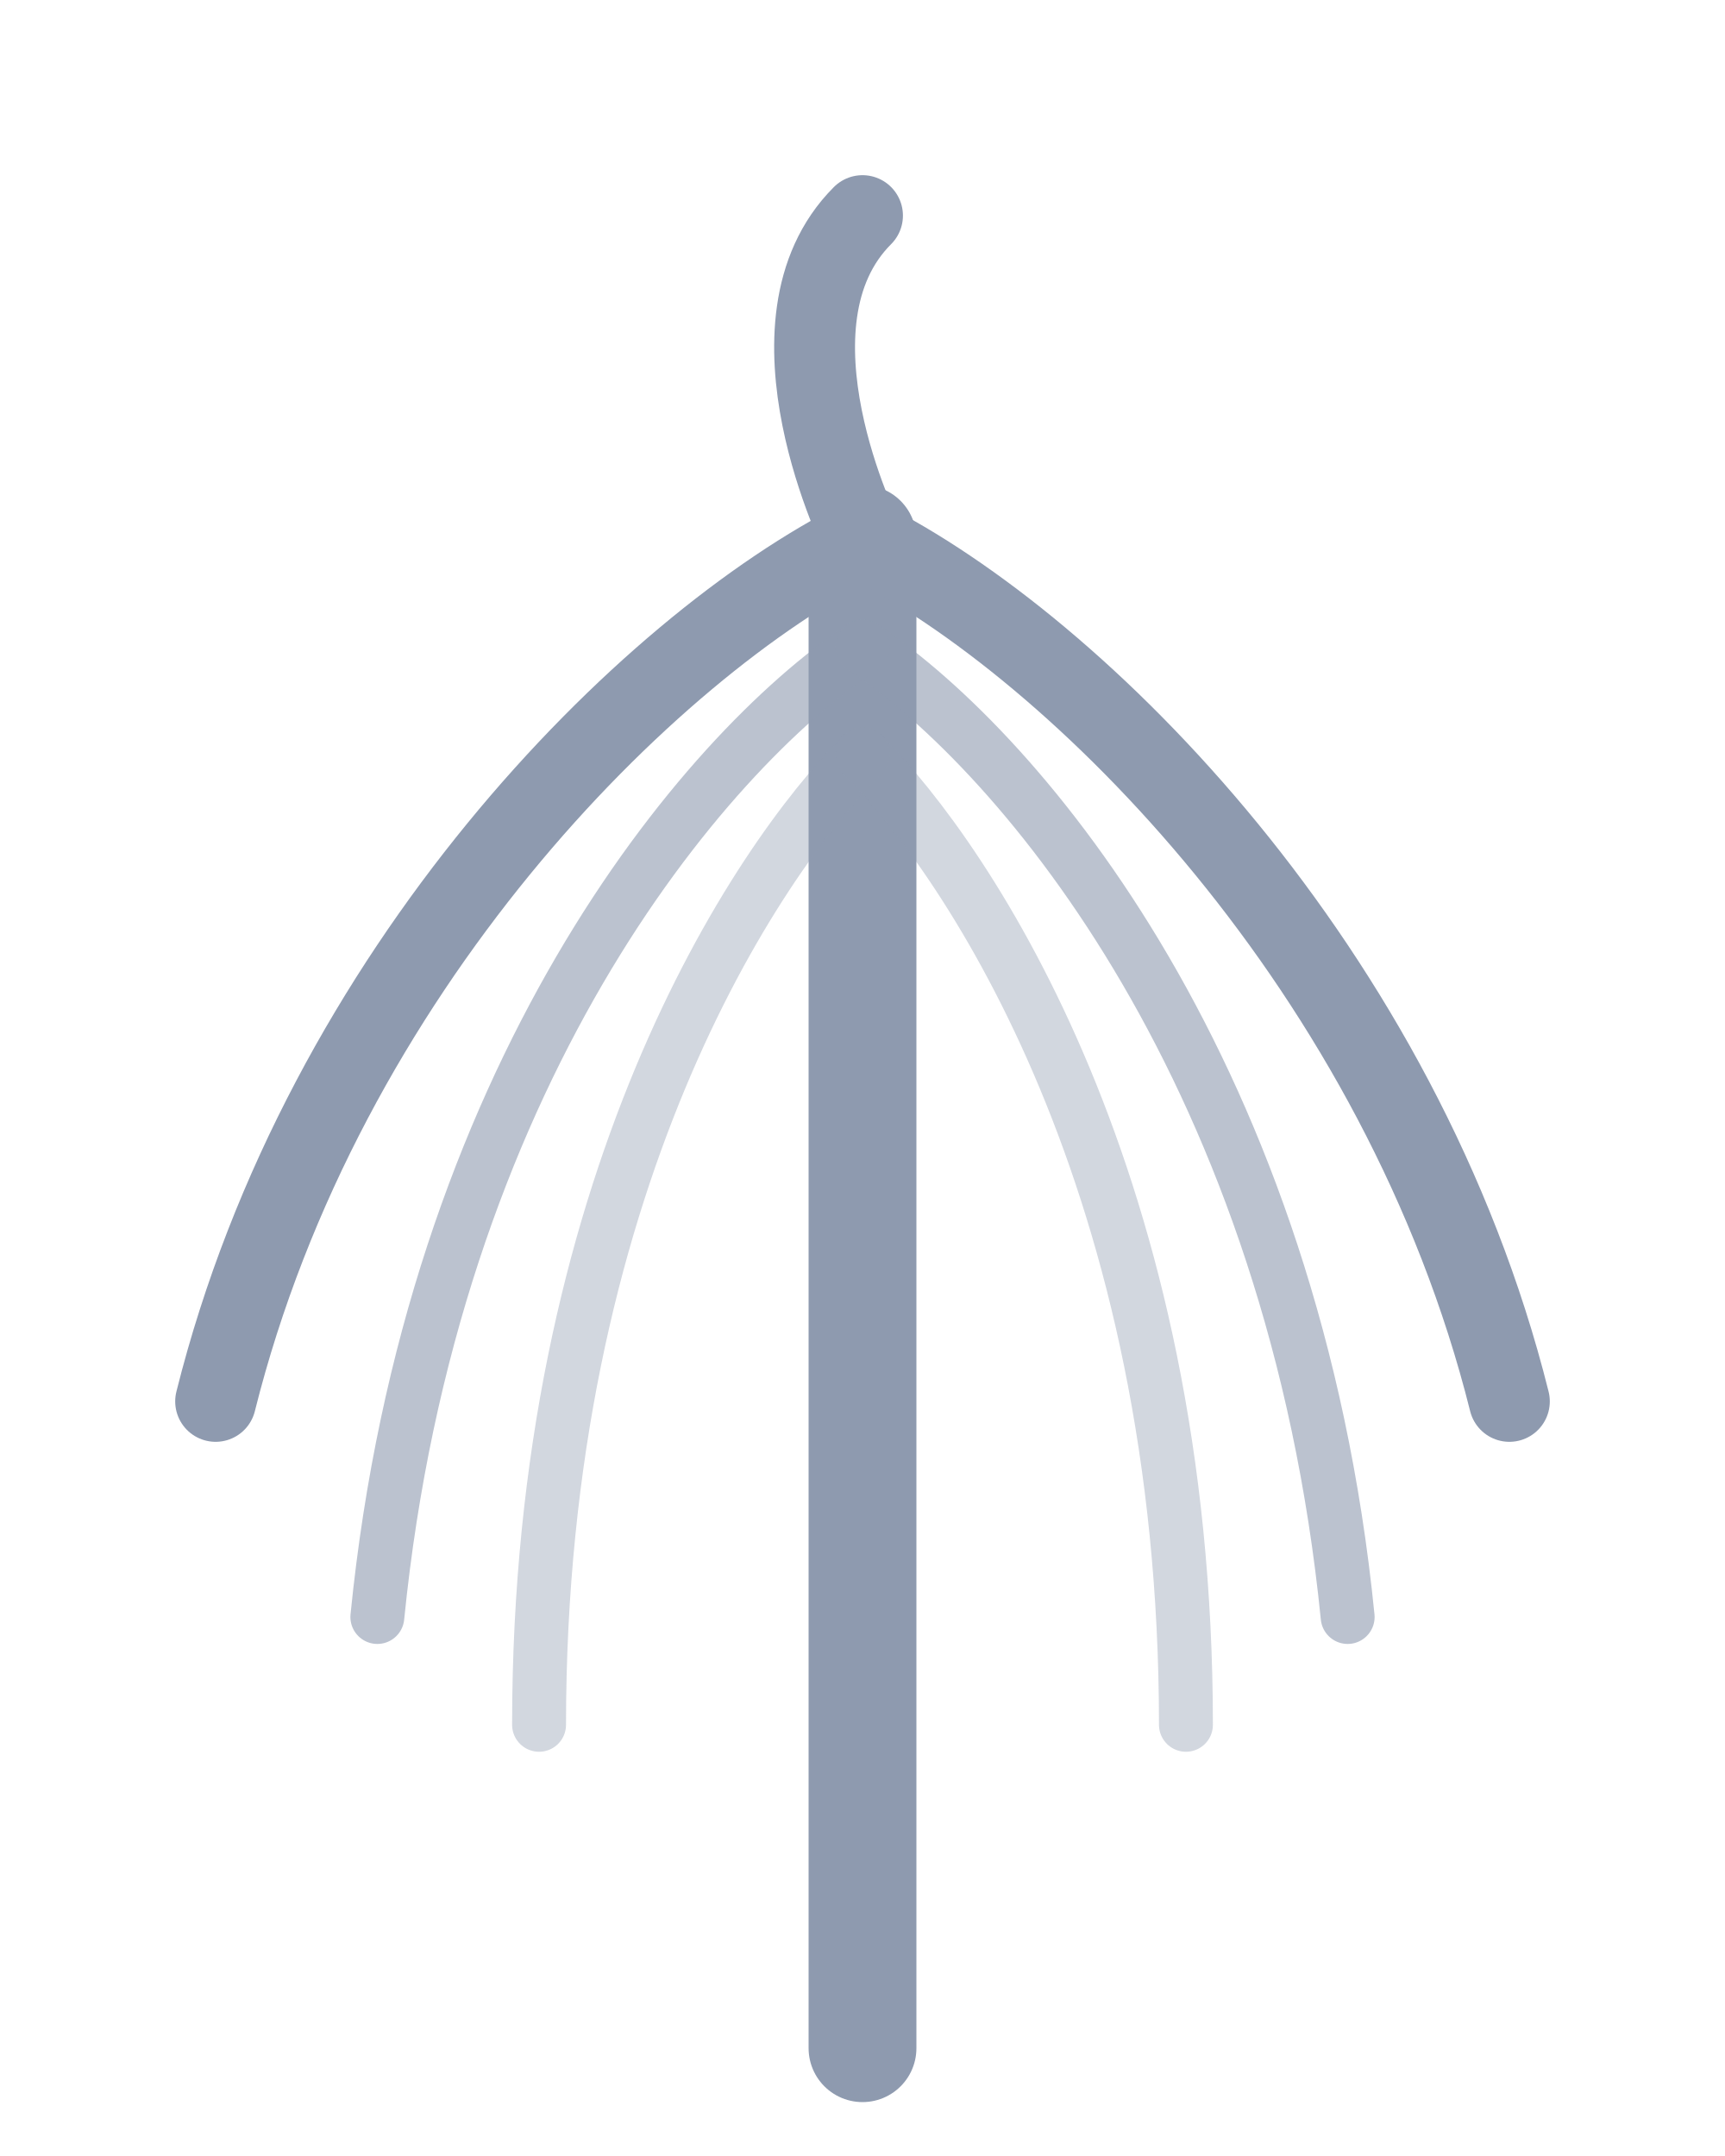
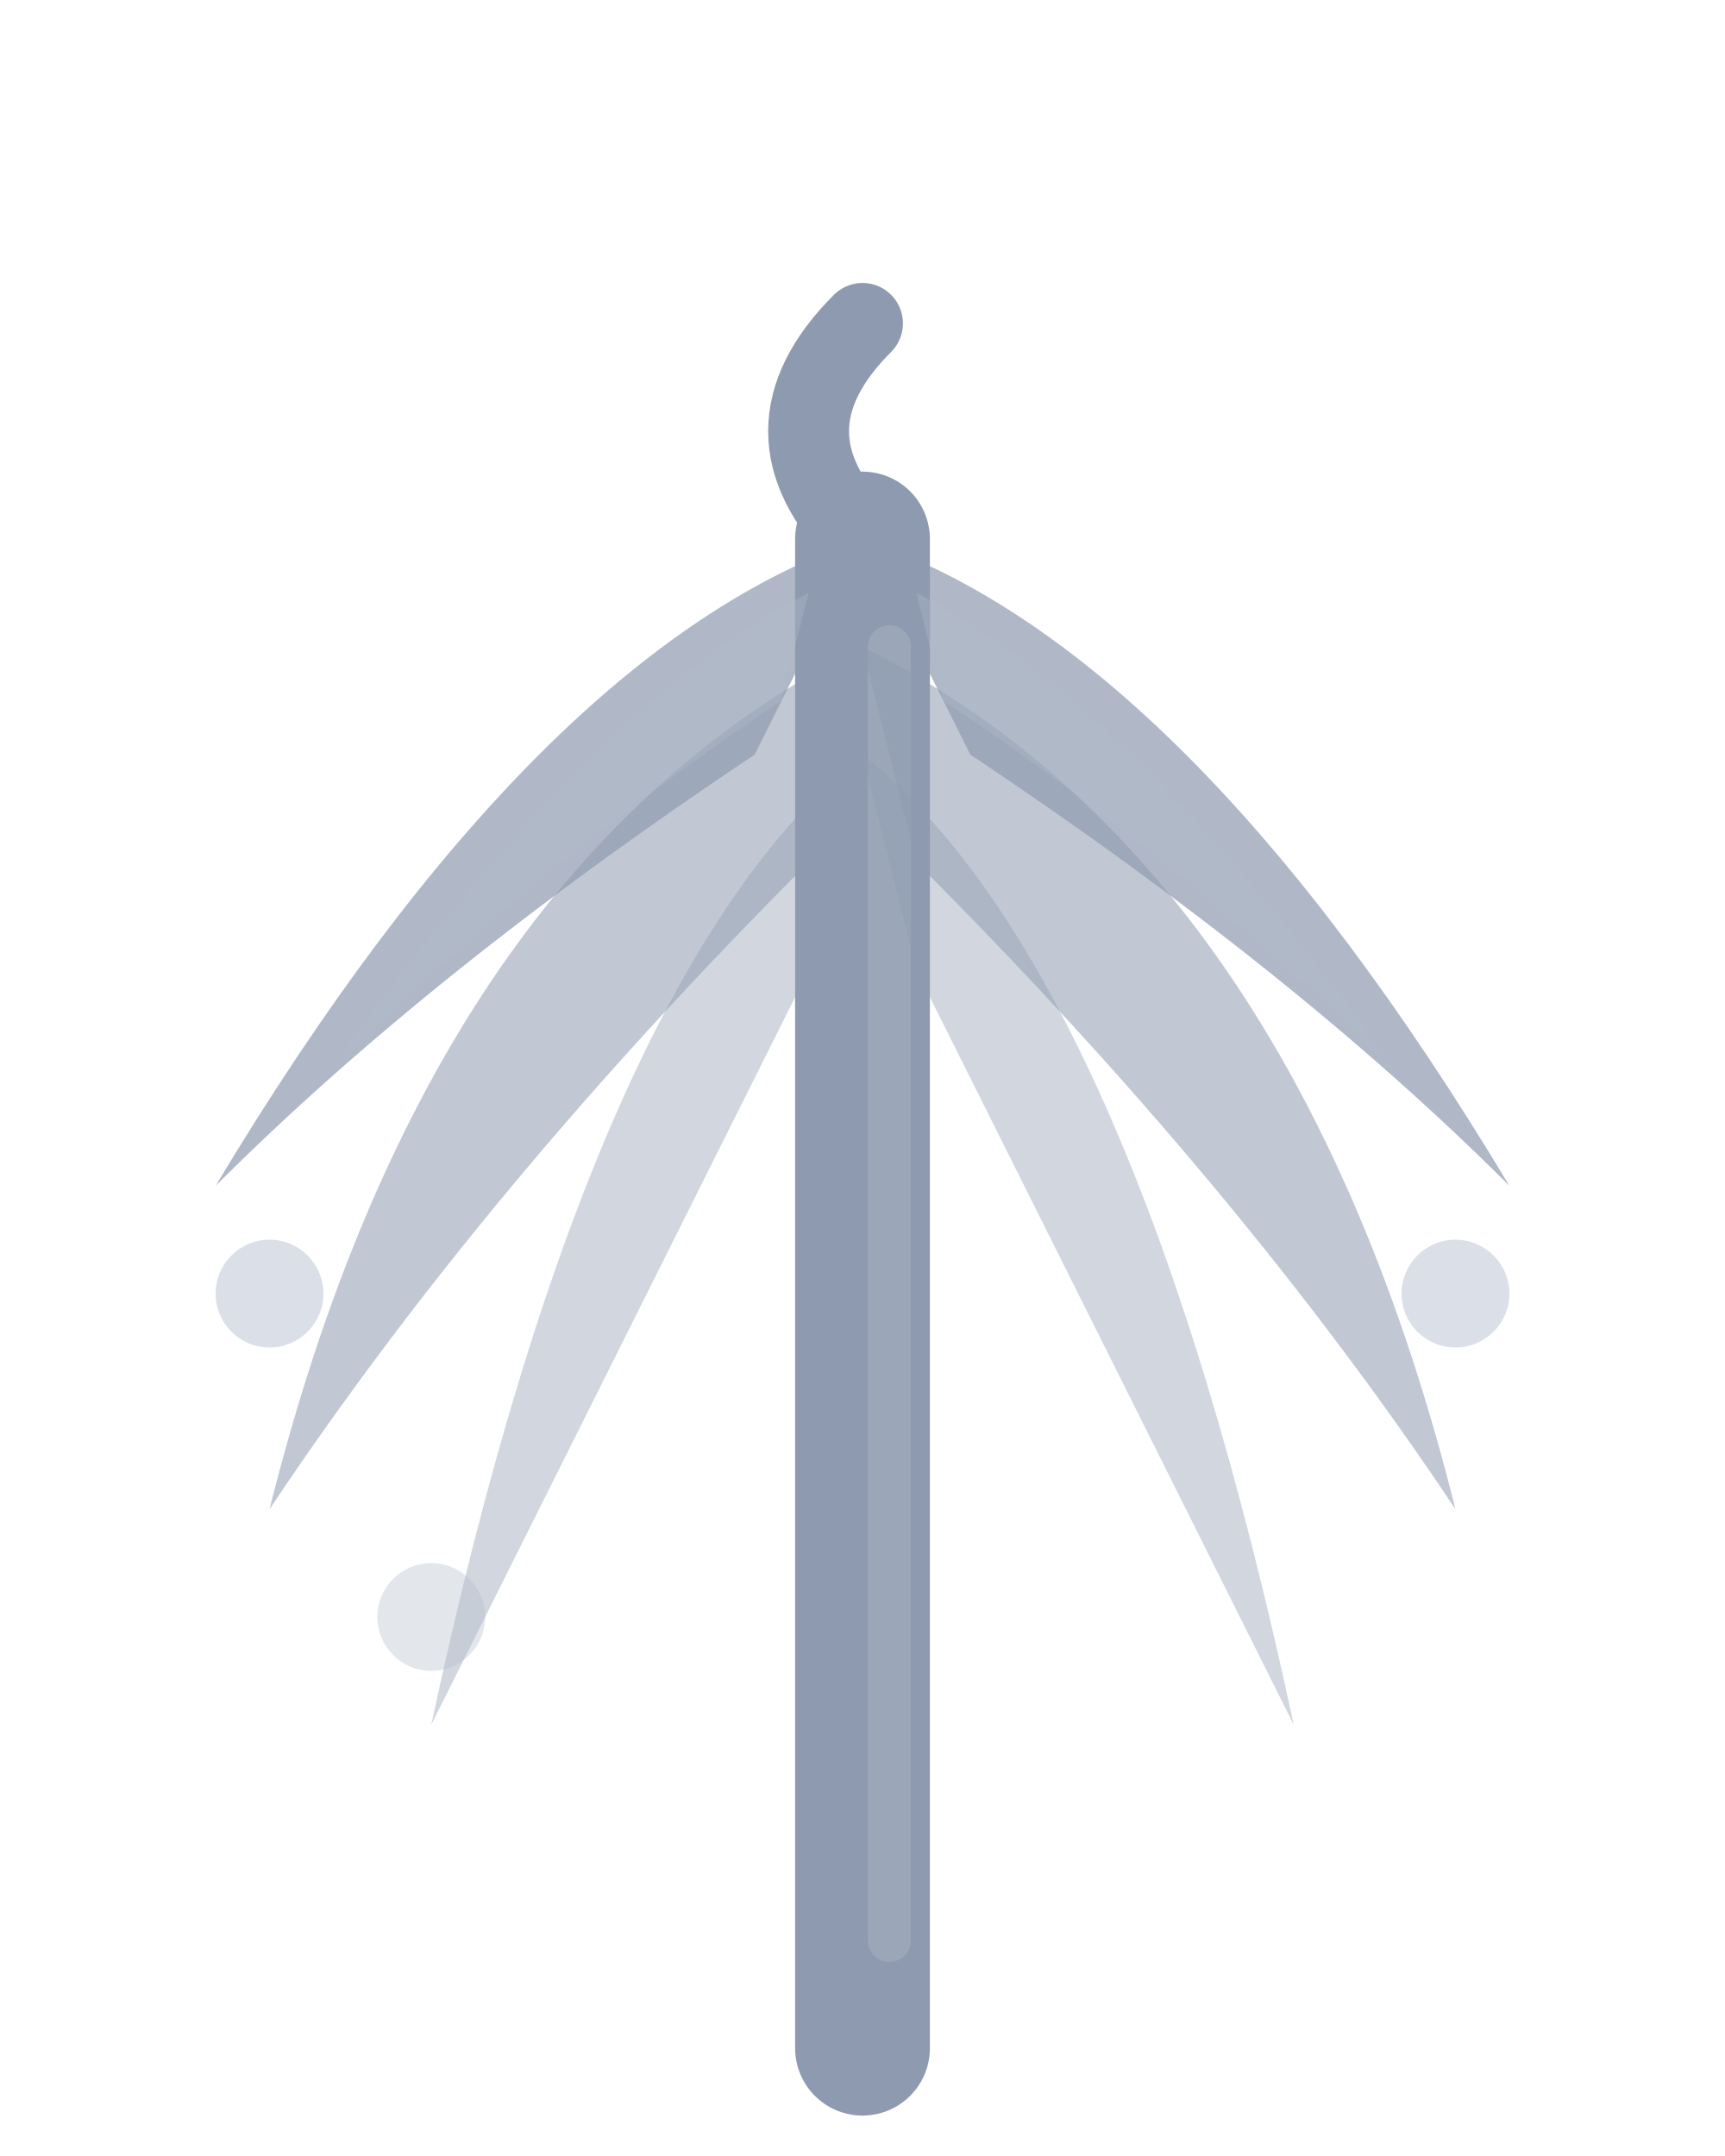
<svg xmlns="http://www.w3.org/2000/svg" width="32" height="40" viewBox="0 0 32 40" fill="none">
-   <path d="M16 38V10" stroke="#8E9AAF" stroke-width="2" stroke-linecap="round" />
-   <path d="M16 10C16 10 14 6 16 4" stroke="#8E9AAF" stroke-width="1.5" stroke-linecap="round" />
-   <path d="M16 10C12 12 6 18 4 26" stroke="#8E9AAF" stroke-width="1.5" stroke-linecap="round" />
-   <path d="M16 10C20 12 26 18 28 26" stroke="#8E9AAF" stroke-width="1.5" stroke-linecap="round" />
-   <path d="M16 12C13 14 8 20 7 30" stroke="#8E9AAF" stroke-width="1" stroke-linecap="round" opacity="0.6" />
-   <path d="M16 12C19 14 24 20 25 30" stroke="#8E9AAF" stroke-width="1" stroke-linecap="round" opacity="0.6" />
-   <path d="M16 14C14 16 10 22 10 32" stroke="#8E9AAF" stroke-width="1" stroke-linecap="round" opacity="0.4" />
-   <path d="M16 14C18 16 22 22 22 32" stroke="#8E9AAF" stroke-width="1" stroke-linecap="round" opacity="0.4" />
+   <path d="M16 38V10" stroke="#8E9AAF" stroke-width="2.5" stroke-linecap="round" />
+   <path d="M16.5 36V12" stroke="#B0B9C9" stroke-width="0.8" stroke-linecap="round" opacity="0.4" />
+   <path d="M16 10Q14 8 16 6" stroke="#8E9AAF" stroke-width="1.5" stroke-linecap="round" />
+   <path d="M16 10Q10 12 4 22Q8 18 14 14Z" fill="#8E9AAF" opacity="0.7" />
+   <path d="M16 10Q22 12 28 22Q24 18 18 14Z" fill="#8E9AAF" opacity="0.7" />
+   <path d="M16 12Q8 16 5 28Q9 22 15 16Z" fill="#8E9AAF" opacity="0.55" />
+   <path d="M16 12Q24 16 27 28Q23 22 17 16Z" fill="#8E9AAF" opacity="0.55" />
+   <path d="M16 14Q11 18 8 32Q11 26 15 18Z" fill="#8E9AAF" opacity="0.4" />
+   <path d="M16 14Q21 18 24 32Q21 26 17 18Z" fill="#8E9AAF" opacity="0.4" />
+   <path d="M15 11Q11 13 6 20Q10 16 14.5 13Z" fill="#B0B9C9" opacity="0.35" />
+   <path d="M17 11Q21 13 26 20Q22 16 17.5 13Z" fill="#B0B9C9" opacity="0.35" />
+   <circle cx="5" cy="24" r="1" fill="#B0B9C9" opacity="0.45" />
+   <circle cx="27" cy="24" r="1" fill="#B0B9C9" opacity="0.45" />
+   <circle cx="8" cy="30" r="1" fill="#B0B9C9" opacity="0.35" />
</svg>
